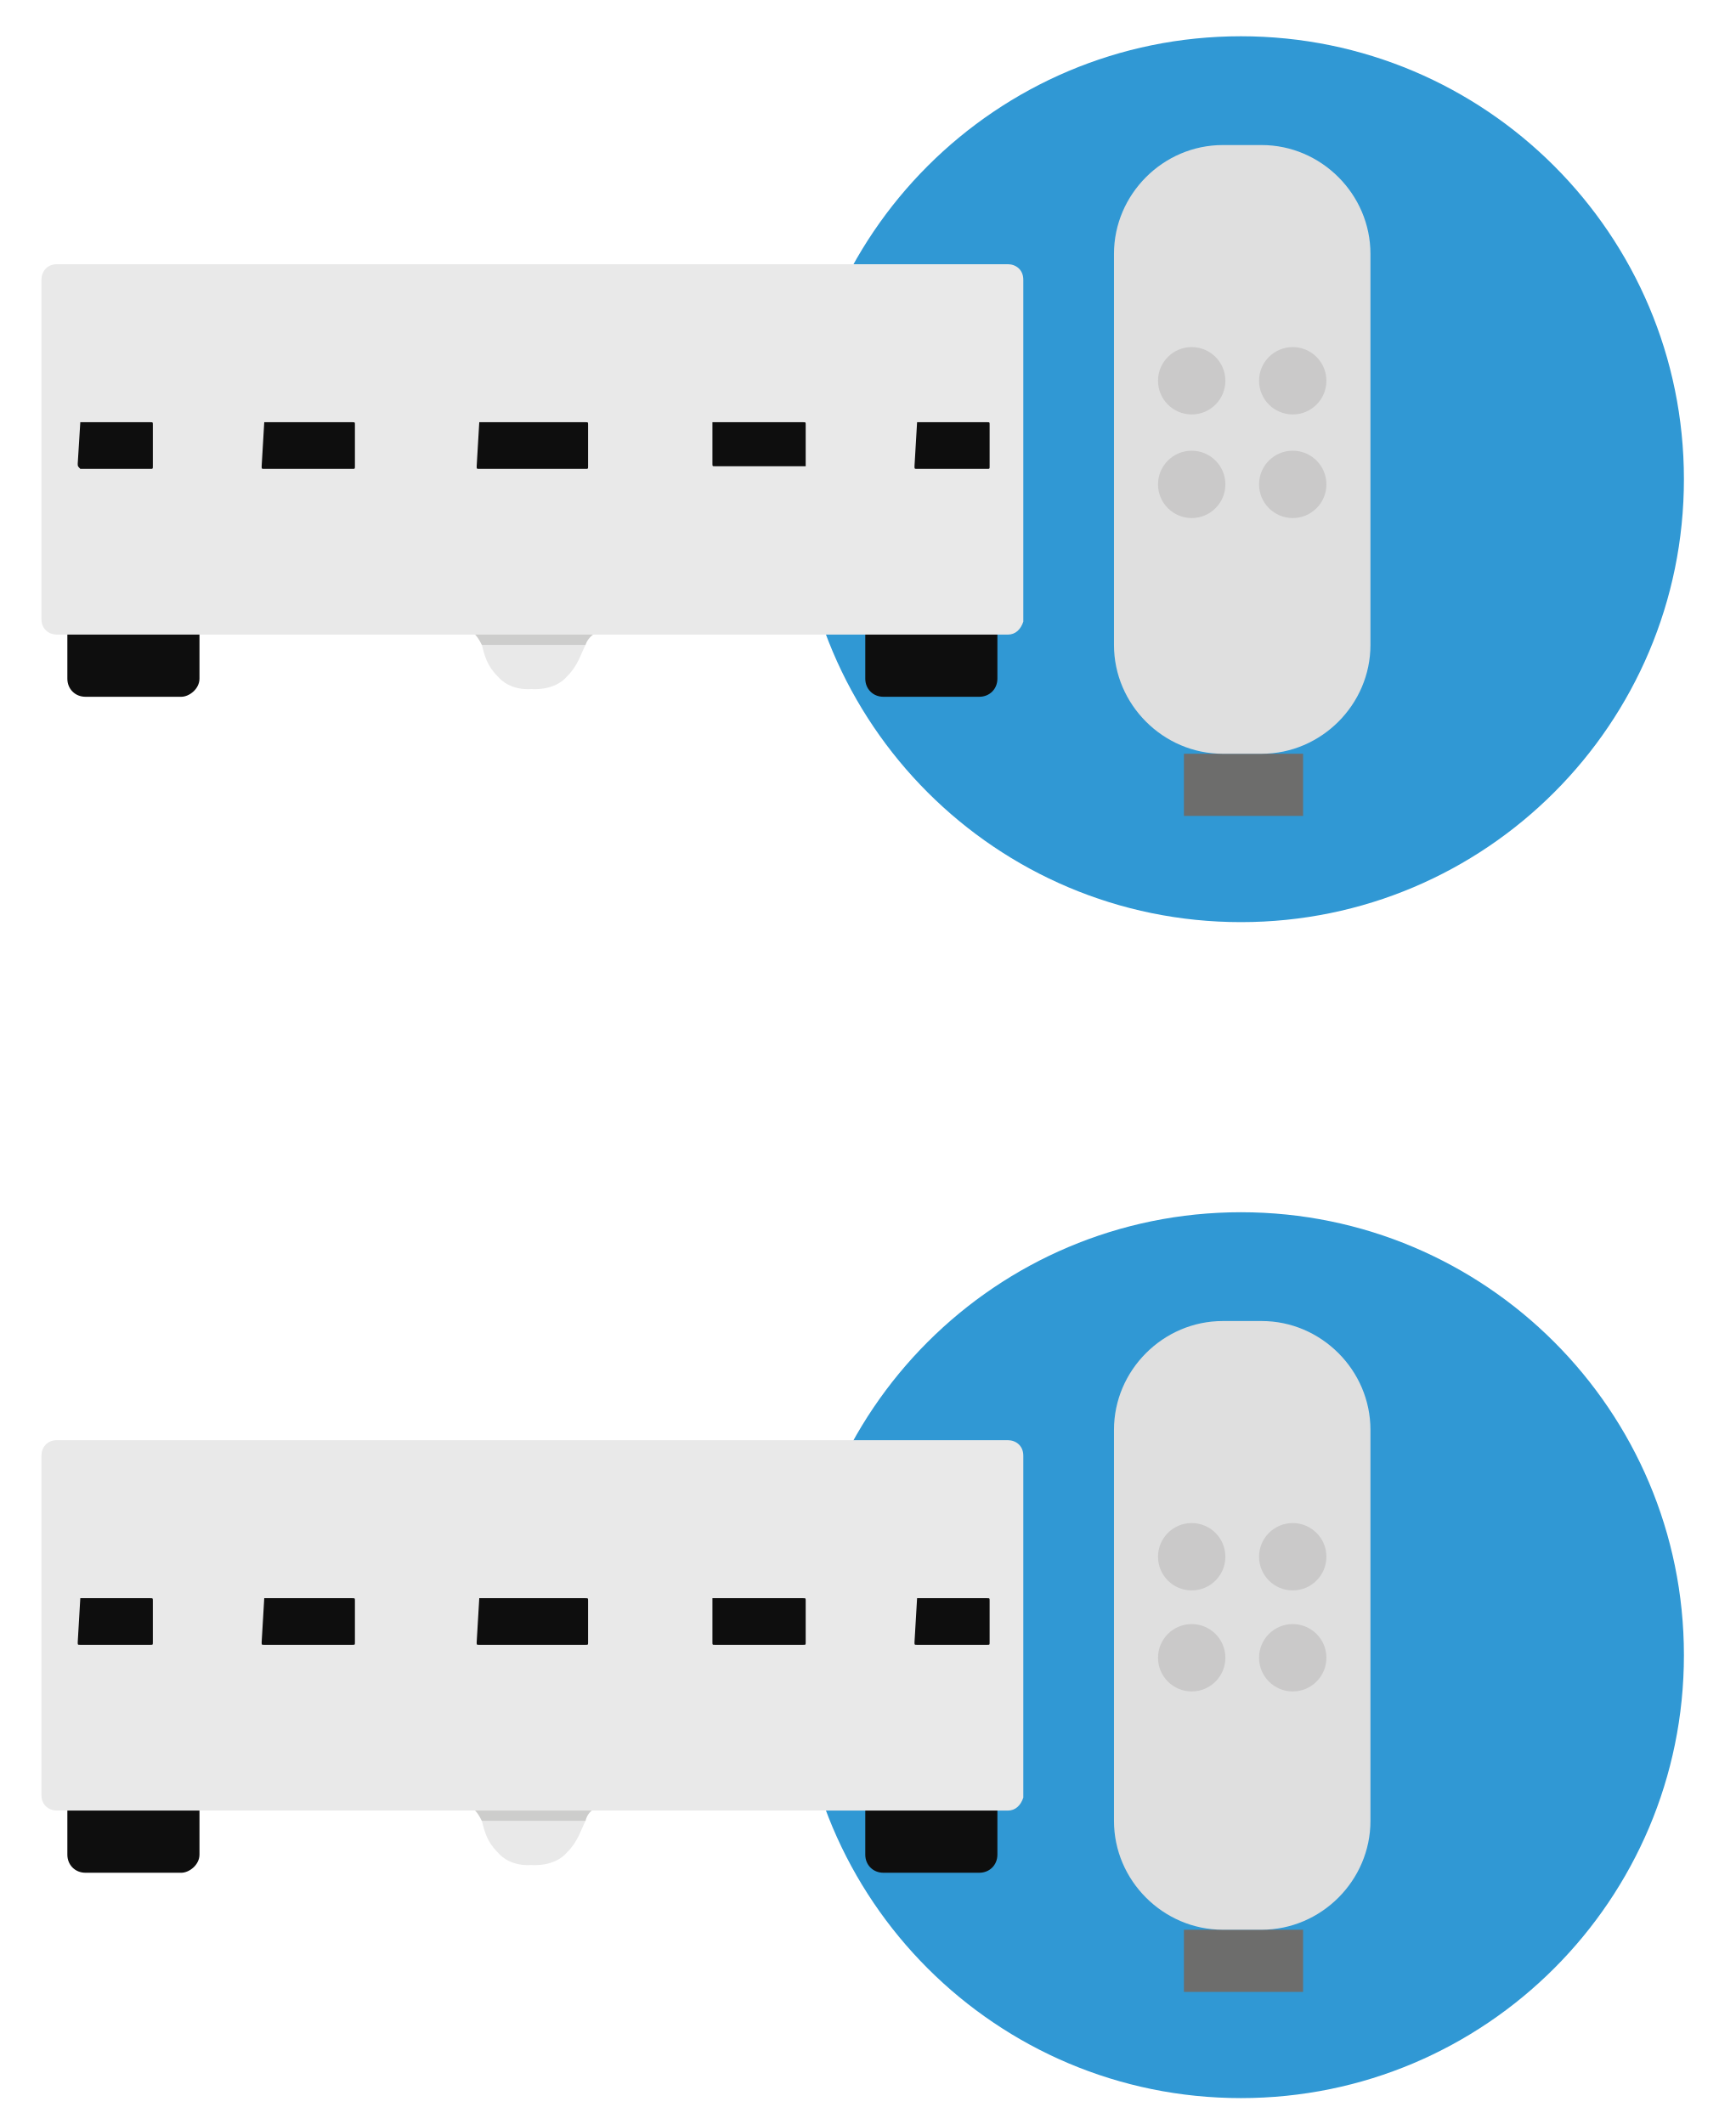
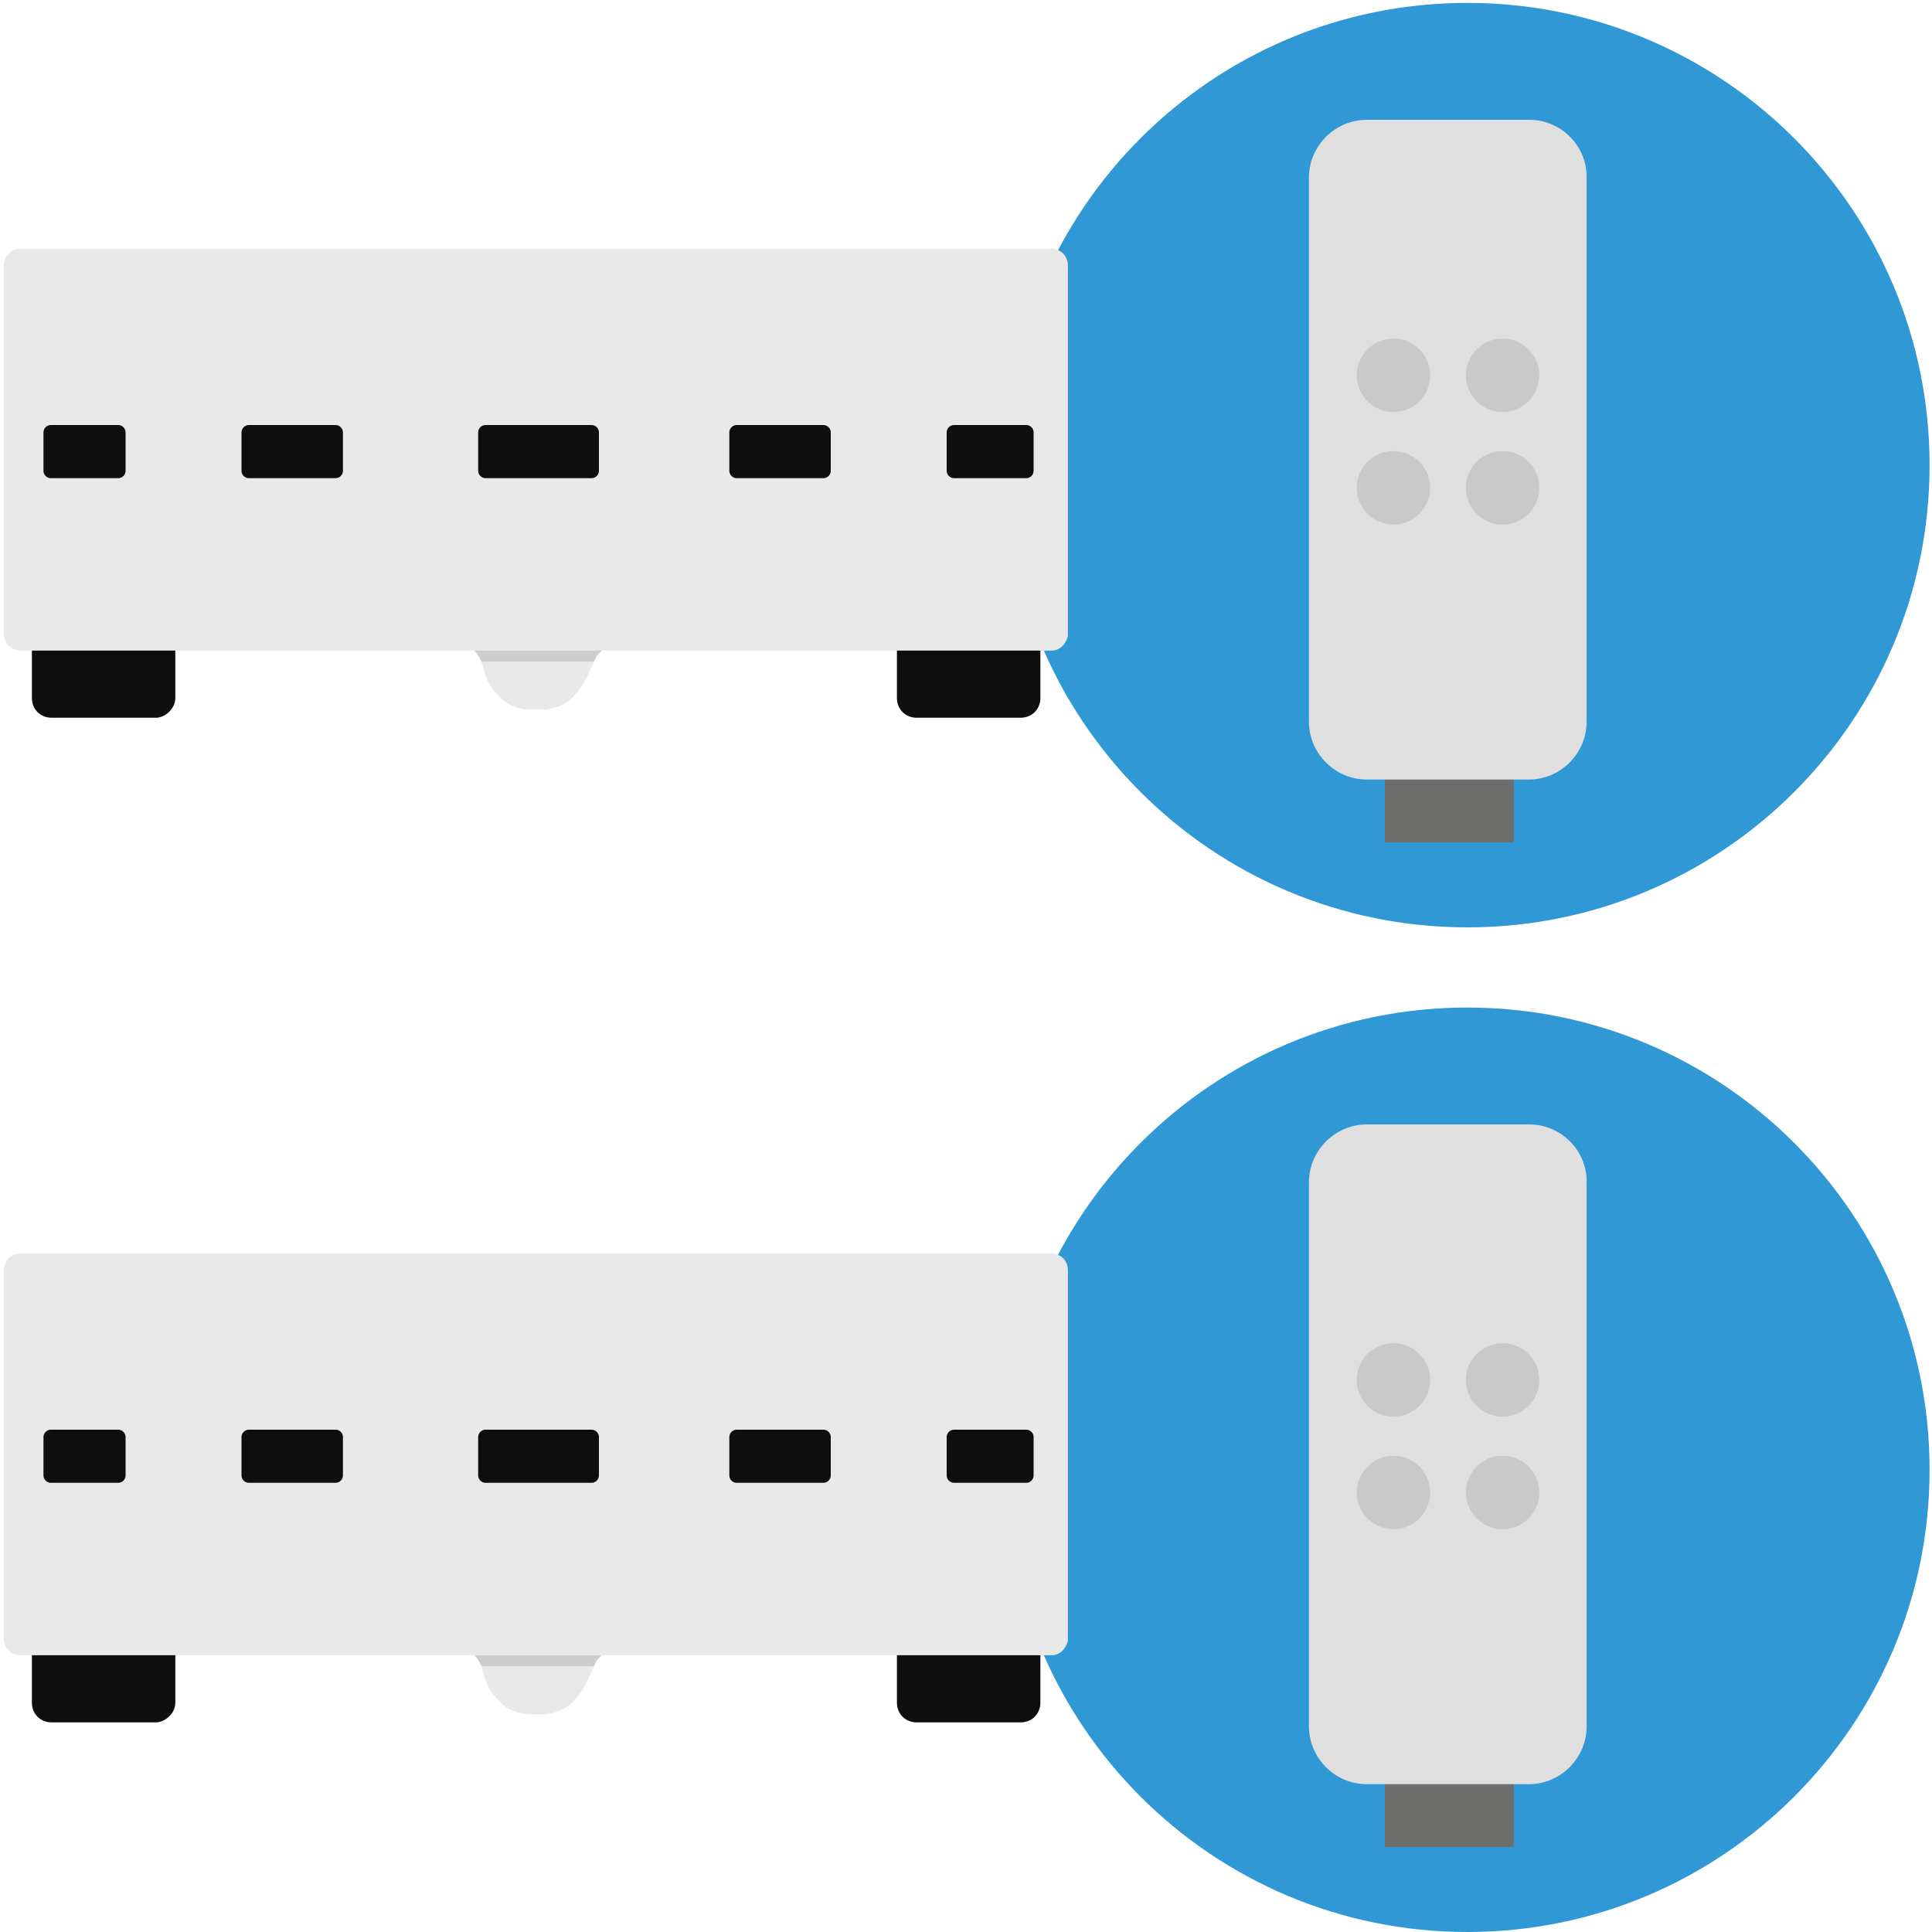
- <svg xmlns="http://www.w3.org/2000/svg" version="1.1" id="Calque_1" x="0px" y="0px" viewBox="0 0 67 82" style="enable-background:new 0 0 67 82;" xml:space="preserve">
+ <svg xmlns="http://www.w3.org/2000/svg" version="1.1" id="Calque_1" x="0px" y="0px" viewBox="0 0 400 400" style="enable-background:new 0 0 400 400;" xml:space="preserve">
  <style type="text/css">
	.st0{fill:#3098D4;}
	.st1{fill:#6D6D6C;}
	.st2{fill:#DFDFDF;}
	.st3{fill:#CAC9C9;}
	.st4{fill:#0E0E0E;}
	.st5{fill:#E9E9E9;}
	.st6{fill:#CDCDCC;}
</style>
+   <circle class="st0" cx="303.8" cy="96.3" r="95.7" />
+   <g>
+     <rect x="286.7" y="160.4" class="st1" width="26.7" height="14" />
+     <path class="st2" d="M316.6,24.8H283c-6.6,0-12,5.4-12,12v112.6c0,6.6,5.4,12,12,12h33.5c6.6,0,12-5.4,12-12V36.8   C328.6,30.2,323.2,24.8,316.6,24.8z" />
+     <g>
+       <circle class="st3" cx="288.5" cy="77.7" r="7.6" />
+       <circle class="st3" cx="311.1" cy="77.7" r="7.6" />
+       <circle class="st3" cx="288.5" cy="101" r="7.6" />
+       <circle class="st3" cx="311.1" cy="101" r="7.6" />
+     </g>
+   </g>
  <g>
    <g>
-       <circle class="st0" cx="47.9" cy="18.5" r="17.1" />
-       <g>
-         <rect x="45.7" y="29.1" class="st1" width="4.6" height="2.4" />
-         <path class="st2" d="M48.7,5.6h-1.5c-2.3,0-4.2,1.9-4.2,4.2v15.1c0,2.3,1.9,4.2,4.2,4.2h1.5c2.3,0,4.2-1.9,4.2-4.2V9.8     C52.9,7.5,51,5.6,48.7,5.6z" />
-         <g>
-           <circle class="st3" cx="46" cy="14.7" r="1.3" />
-           <circle class="st3" cx="49.9" cy="14.7" r="1.3" />
-           <circle class="st3" cx="46" cy="18.7" r="1.3" />
-           <circle class="st3" cx="49.9" cy="18.7" r="1.3" />
-         </g>
-       </g>
-       <g>
-         <g>
-           <path id="path491_34_" class="st4" d="M7,26.9H3.3c-0.4,0-0.7-0.3-0.7-0.7v-4c0-0.4,0.3-0.7,0.7-0.7H7c0.4,0,0.7,0.3,0.7,0.7v4      C7.7,26.6,7.3,26.9,7,26.9z" />
-           <path id="path493_34_" class="st4" d="M37.8,26.9h-3.7c-0.4,0-0.7-0.3-0.7-0.7v-4c0-0.4,0.3-0.7,0.7-0.7h3.7      c0.4,0,0.7,0.3,0.7,0.7v4C38.5,26.6,38.2,26.9,37.8,26.9z" />
-           <path class="st5" d="M23.9,24.2h-0.2v0C23.7,24.2,23.8,24.2,23.9,24.2z" />
-           <path class="st5" d="M17.2,24.2c0,0,0.1,0,0.1,0v0H17.2z" />
-           <path class="st5" d="M19.2,26.1c0.5,0.6,1.3,0.5,1.3,0.5s0.9,0.1,1.4-0.5c0.4-0.4,0.5-0.8,0.7-1.2h-4      C18.7,25.3,18.8,25.7,19.2,26.1z" />
-           <rect x="17.3" y="23.5" class="st6" width="6.3" height="0.7" />
-           <path class="st6" d="M23.7,24.2L23.7,24.2l-6.3,0v0c0.8,0,1,0.3,1.2,0.7h4C22.7,24.6,23,24.3,23.7,24.2z" />
-           <path id="path497_34_" class="st5" d="M38.9,24.5H2.2c-0.3,0-0.6-0.2-0.6-0.6V10.8c0-0.3,0.2-0.6,0.6-0.6h36.7      c0.3,0,0.6,0.2,0.6,0.6V24C39.4,24.3,39.2,24.5,38.9,24.5L38.9,24.5z" />
-           <g id="g499_34_">
-             <g>
-               <path id="rect501_10_" class="st4" d="M18.5,16.3h4.1c0.1,0,0.1,0,0.1,0.1v1.6c0,0.1,0,0.1-0.1,0.1h-4.1c-0.1,0-0.1,0-0.1-0.1        L18.5,16.3C18.4,16.3,18.4,16.3,18.5,16.3z" />
-               <path id="rect503_10_" class="st4" d="M10.2,16.3h3.4c0.1,0,0.1,0,0.1,0.1v1.6c0,0.1,0,0.1-0.1,0.1h-3.4c-0.1,0-0.1,0-0.1-0.1        L10.2,16.3C10.1,16.3,10.1,16.3,10.2,16.3z" />
-               <path id="rect505_10_" class="st4" d="M3.1,16.3h2.7c0.1,0,0.1,0,0.1,0.1v1.6c0,0.1,0,0.1-0.1,0.1H3.1C3,18,3,18,3,17.9        L3.1,16.3C3,16.3,3,16.3,3.1,16.3z" />
-               <path id="rect507_10_" class="st4" d="M27.5,16.3H31c0.1,0,0.1,0,0.1,0.1v1.6C31,18,31,18,31,18h-3.4c-0.1,0-0.1,0-0.1-0.1        L27.5,16.3C27.4,16.3,27.5,16.3,27.5,16.3z" />
-               <path id="rect509_10_" class="st4" d="M35.4,16.3h2.7c0.1,0,0.1,0,0.1,0.1v1.6c0,0.1,0,0.1-0.1,0.1h-2.7c-0.1,0-0.1,0-0.1-0.1        L35.4,16.3C35.3,16.3,35.3,16.3,35.4,16.3z" />
-             </g>
-           </g>
-         </g>
-       </g>
-     </g>
-     <g>
-       <circle class="st0" cx="47.9" cy="63.9" r="17.1" />
-       <g>
-         <rect x="45.7" y="74.5" class="st1" width="4.6" height="2.4" />
-         <path class="st2" d="M48.7,51h-1.5c-2.3,0-4.2,1.9-4.2,4.2v15.1c0,2.3,1.9,4.2,4.2,4.2h1.5c2.3,0,4.2-1.9,4.2-4.2V55.2     C52.9,52.9,51,51,48.7,51z" />
-         <g>
-           <circle class="st3" cx="46" cy="60.1" r="1.3" />
-           <circle class="st3" cx="49.9" cy="60.1" r="1.3" />
-           <circle class="st3" cx="46" cy="64" r="1.3" />
-           <circle class="st3" cx="49.9" cy="64" r="1.3" />
-         </g>
-       </g>
-       <g>
-         <g>
-           <path id="path491_2_" class="st4" d="M7,72.3H3.3c-0.4,0-0.7-0.3-0.7-0.7v-4c0-0.4,0.3-0.7,0.7-0.7H7c0.4,0,0.7,0.3,0.7,0.7v4      C7.7,72,7.3,72.3,7,72.3z" />
-           <path id="path493_2_" class="st4" d="M37.8,72.3h-3.7c-0.4,0-0.7-0.3-0.7-0.7v-4c0-0.4,0.3-0.7,0.7-0.7h3.7      c0.4,0,0.7,0.3,0.7,0.7v4C38.5,72,38.2,72.3,37.8,72.3z" />
-           <path class="st5" d="M23.9,69.6h-0.2v0C23.7,69.6,23.8,69.6,23.9,69.6z" />
-           <path class="st5" d="M17.2,69.6c0,0,0.1,0,0.1,0v0H17.2z" />
-           <path class="st5" d="M19.2,71.5c0.5,0.6,1.3,0.5,1.3,0.5s0.9,0.1,1.4-0.5c0.4-0.4,0.5-0.8,0.7-1.2h-4      C18.7,70.7,18.8,71.1,19.2,71.5z" />
-           <rect x="17.3" y="68.9" class="st6" width="6.3" height="0.7" />
-           <path class="st6" d="M23.7,69.6L23.7,69.6l-6.3,0v0c0.8,0,1,0.3,1.2,0.7h4C22.7,69.9,23,69.7,23.7,69.6z" />
-           <path id="path497_2_" class="st5" d="M38.9,69.9H2.2c-0.3,0-0.6-0.2-0.6-0.6V56.2c0-0.3,0.2-0.6,0.6-0.6h36.7      c0.3,0,0.6,0.2,0.6,0.6v13.2C39.4,69.7,39.2,69.9,38.9,69.9L38.9,69.9z" />
-           <g id="g499_2_">
-             <g>
-               <path id="rect501_9_" class="st4" d="M18.5,61.7h4.1c0.1,0,0.1,0,0.1,0.1v1.6c0,0.1,0,0.1-0.1,0.1h-4.1c-0.1,0-0.1,0-0.1-0.1        L18.5,61.7C18.4,61.7,18.4,61.7,18.5,61.7z" />
-               <path id="rect503_9_" class="st4" d="M10.2,61.7h3.4c0.1,0,0.1,0,0.1,0.1v1.6c0,0.1,0,0.1-0.1,0.1h-3.4c-0.1,0-0.1,0-0.1-0.1        L10.2,61.7C10.1,61.7,10.1,61.7,10.2,61.7z" />
-               <path id="rect505_9_" class="st4" d="M3.1,61.7h2.7c0.1,0,0.1,0,0.1,0.1v1.6c0,0.1,0,0.1-0.1,0.1H3.1c-0.1,0-0.1,0-0.1-0.1        L3.1,61.7C3,61.7,3,61.7,3.1,61.7z" />
-               <path id="rect507_9_" class="st4" d="M27.5,61.7H31c0.1,0,0.1,0,0.1,0.1v1.6c0,0.1,0,0.1-0.1,0.1h-3.4c-0.1,0-0.1,0-0.1-0.1        L27.5,61.7C27.4,61.7,27.5,61.7,27.5,61.7z" />
-               <path id="rect509_9_" class="st4" d="M35.4,61.7h2.7c0.1,0,0.1,0,0.1,0.1v1.6c0,0.1,0,0.1-0.1,0.1h-2.7c-0.1,0-0.1,0-0.1-0.1        L35.4,61.7C35.3,61.7,35.3,61.7,35.4,61.7z" />
-             </g>
-           </g>
-         </g>
-       </g>
+       <path id="path491_34_" class="st4" d="M32.3,148.6H10.7c-2.3,0-4.1-1.7-4.1-4.1v-23.3c0-2.3,1.7-4.1,4.1-4.1h21.5    c2.3,0,4.1,1.7,4.1,4.1v23.3C36.3,146.9,34,148.6,32.3,148.6z" />
+       <path id="path493_34_" class="st4" d="M211.3,148.6h-21.5c-2.3,0-4.1-1.7-4.1-4.1v-23.3c0-2.3,1.7-4.1,4.1-4.1h21.5    c2.3,0,4.1,1.7,4.1,4.1v23.3C215.4,146.9,213.6,148.6,211.3,148.6z" />
+       <path class="st5" d="M130.5,132.9h-1.2l0,0C129.3,132.9,129.9,132.9,130.5,132.9z" />
+       <path class="st5" d="M91.5,132.9h0.6l0,0H91.5z" />
+       <path class="st5" d="M103.2,144c2.9,3.5,7.6,2.9,7.6,2.9s5.2,0.6,8.1-2.9c2.3-2.3,2.9-4.7,4.1-7H99.7    C100.3,139.3,100.8,141.7,103.2,144z" />
+       <rect x="92.1" y="128.9" class="st6" width="36.6" height="4.1" />
+       <path class="st6" d="M129.3,132.9L129.3,132.9H92.7l0,0c4.7,0,5.8,1.7,7,4.1h23.3C123.5,135.3,125.3,133.5,129.3,132.9z" />
+       <path id="path497_34_" class="st5" d="M217.7,134.7H4.3c-1.7,0-3.5-1.2-3.5-3.5V55c0-1.7,1.2-3.5,3.5-3.5h213.3    c1.7,0,3.5,1.2,3.5,3.5v76.7C220.6,133.5,219.4,134.7,217.7,134.7L217.7,134.7z" />
    </g>
  </g>
+   <path class="st4" d="M24.5,99h-14C9.7,99,9,98.3,9,97.5v-8c0-0.8,0.7-1.5,1.5-1.5h14c0.8,0,1.5,0.7,1.5,1.5v8  C26,98.3,25.3,99,24.5,99z" />
+   <path class="st4" d="M69.5,99h-18c-0.8,0-1.5-0.7-1.5-1.5v-8c0-0.8,0.7-1.5,1.5-1.5h18c0.8,0,1.5,0.7,1.5,1.5v8  C71,98.3,70.3,99,69.5,99z" />
+   <path class="st4" d="M170.5,99h-18c-0.8,0-1.5-0.7-1.5-1.5v-8c0-0.8,0.7-1.5,1.5-1.5h18c0.8,0,1.5,0.7,1.5,1.5v8  C172,98.3,171.3,99,170.5,99z" />
+   <path class="st4" d="M122.5,99h-22c-0.8,0-1.5-0.7-1.5-1.5v-8c0-0.8,0.7-1.5,1.5-1.5h22c0.8,0,1.5,0.7,1.5,1.5v8  C124,98.3,123.3,99,122.5,99z" />
+   <path class="st4" d="M212.5,99h-15c-0.8,0-1.5-0.7-1.5-1.5v-8c0-0.8,0.7-1.5,1.5-1.5h15c0.8,0,1.5,0.7,1.5,1.5v8  C214,98.3,213.3,99,212.5,99z" />
+   <circle class="st0" cx="303.8" cy="304.3" r="95.7" />
+   <g>
+     <rect x="286.7" y="368.4" class="st1" width="26.7" height="14" />
+     <path class="st2" d="M316.6,232.8H283c-6.6,0-12,5.4-12,12v112.6c0,6.6,5.4,12,12,12h33.5c6.6,0,12-5.4,12-12V244.8   C328.6,238.2,323.2,232.8,316.6,232.8z" />
+     <g>
+       <circle class="st3" cx="288.5" cy="285.7" r="7.6" />
+       <circle class="st3" cx="311.1" cy="285.7" r="7.6" />
+       <circle class="st3" cx="288.5" cy="309" r="7.6" />
+       <circle class="st3" cx="311.1" cy="309" r="7.6" />
+     </g>
+   </g>
+   <g>
+     <g>
+       <path id="path491_1_" class="st4" d="M32.3,356.6H10.7c-2.3,0-4.1-1.7-4.1-4.1v-23.3c0-2.3,1.7-4.1,4.1-4.1h21.5    c2.3,0,4.1,1.7,4.1,4.1v23.3C36.3,354.9,34,356.6,32.3,356.6z" />
+       <path id="path493_1_" class="st4" d="M211.3,356.6h-21.5c-2.3,0-4.1-1.7-4.1-4.1v-23.3c0-2.3,1.7-4.1,4.1-4.1h21.5    c2.3,0,4.1,1.7,4.1,4.1v23.3C215.4,354.9,213.6,356.6,211.3,356.6z" />
+       <path class="st5" d="M130.5,340.9h-1.2l0,0C129.3,340.9,129.9,340.9,130.5,340.9z" />
+       <path class="st5" d="M91.5,340.9h0.6l0,0H91.5z" />
+       <path class="st5" d="M103.2,352c2.9,3.5,7.6,2.9,7.6,2.9s5.2,0.6,8.1-2.9c2.3-2.3,2.9-4.7,4.1-7H99.7    C100.3,347.3,100.8,349.7,103.2,352z" />
+       <rect x="92.1" y="336.9" class="st6" width="36.6" height="4.1" />
+       <path class="st6" d="M129.3,340.9L129.3,340.9H92.7l0,0c4.7,0,5.8,1.7,7,4.1h23.3C123.5,343.3,125.3,341.5,129.3,340.9z" />
+       <path id="path497_1_" class="st5" d="M217.7,342.7H4.3c-1.7,0-3.5-1.2-3.5-3.5V263c0-1.7,1.2-3.5,3.5-3.5h213.3    c1.7,0,3.5,1.2,3.5,3.5v76.7C220.6,341.5,219.4,342.7,217.7,342.7L217.7,342.7z" />
+     </g>
+   </g>
+   <path class="st4" d="M24.5,307h-14c-0.8,0-1.5-0.7-1.5-1.5v-8c0-0.8,0.7-1.5,1.5-1.5h14c0.8,0,1.5,0.7,1.5,1.5v8  C26,306.3,25.3,307,24.5,307z" />
+   <path class="st4" d="M69.5,307h-18c-0.8,0-1.5-0.7-1.5-1.5v-8c0-0.8,0.7-1.5,1.5-1.5h18c0.8,0,1.5,0.7,1.5,1.5v8  C71,306.3,70.3,307,69.5,307z" />
+   <path class="st4" d="M170.5,307h-18c-0.8,0-1.5-0.7-1.5-1.5v-8c0-0.8,0.7-1.5,1.5-1.5h18c0.8,0,1.5,0.7,1.5,1.5v8  C172,306.3,171.3,307,170.5,307z" />
+   <path class="st4" d="M122.5,307h-22c-0.8,0-1.5-0.7-1.5-1.5v-8c0-0.8,0.7-1.5,1.5-1.5h22c0.8,0,1.5,0.7,1.5,1.5v8  C124,306.3,123.3,307,122.5,307z" />
+   <path class="st4" d="M212.5,307h-15c-0.8,0-1.5-0.7-1.5-1.5v-8c0-0.8,0.7-1.5,1.5-1.5h15c0.8,0,1.5,0.7,1.5,1.5v8  C214,306.3,213.3,307,212.5,307z" />
</svg>
